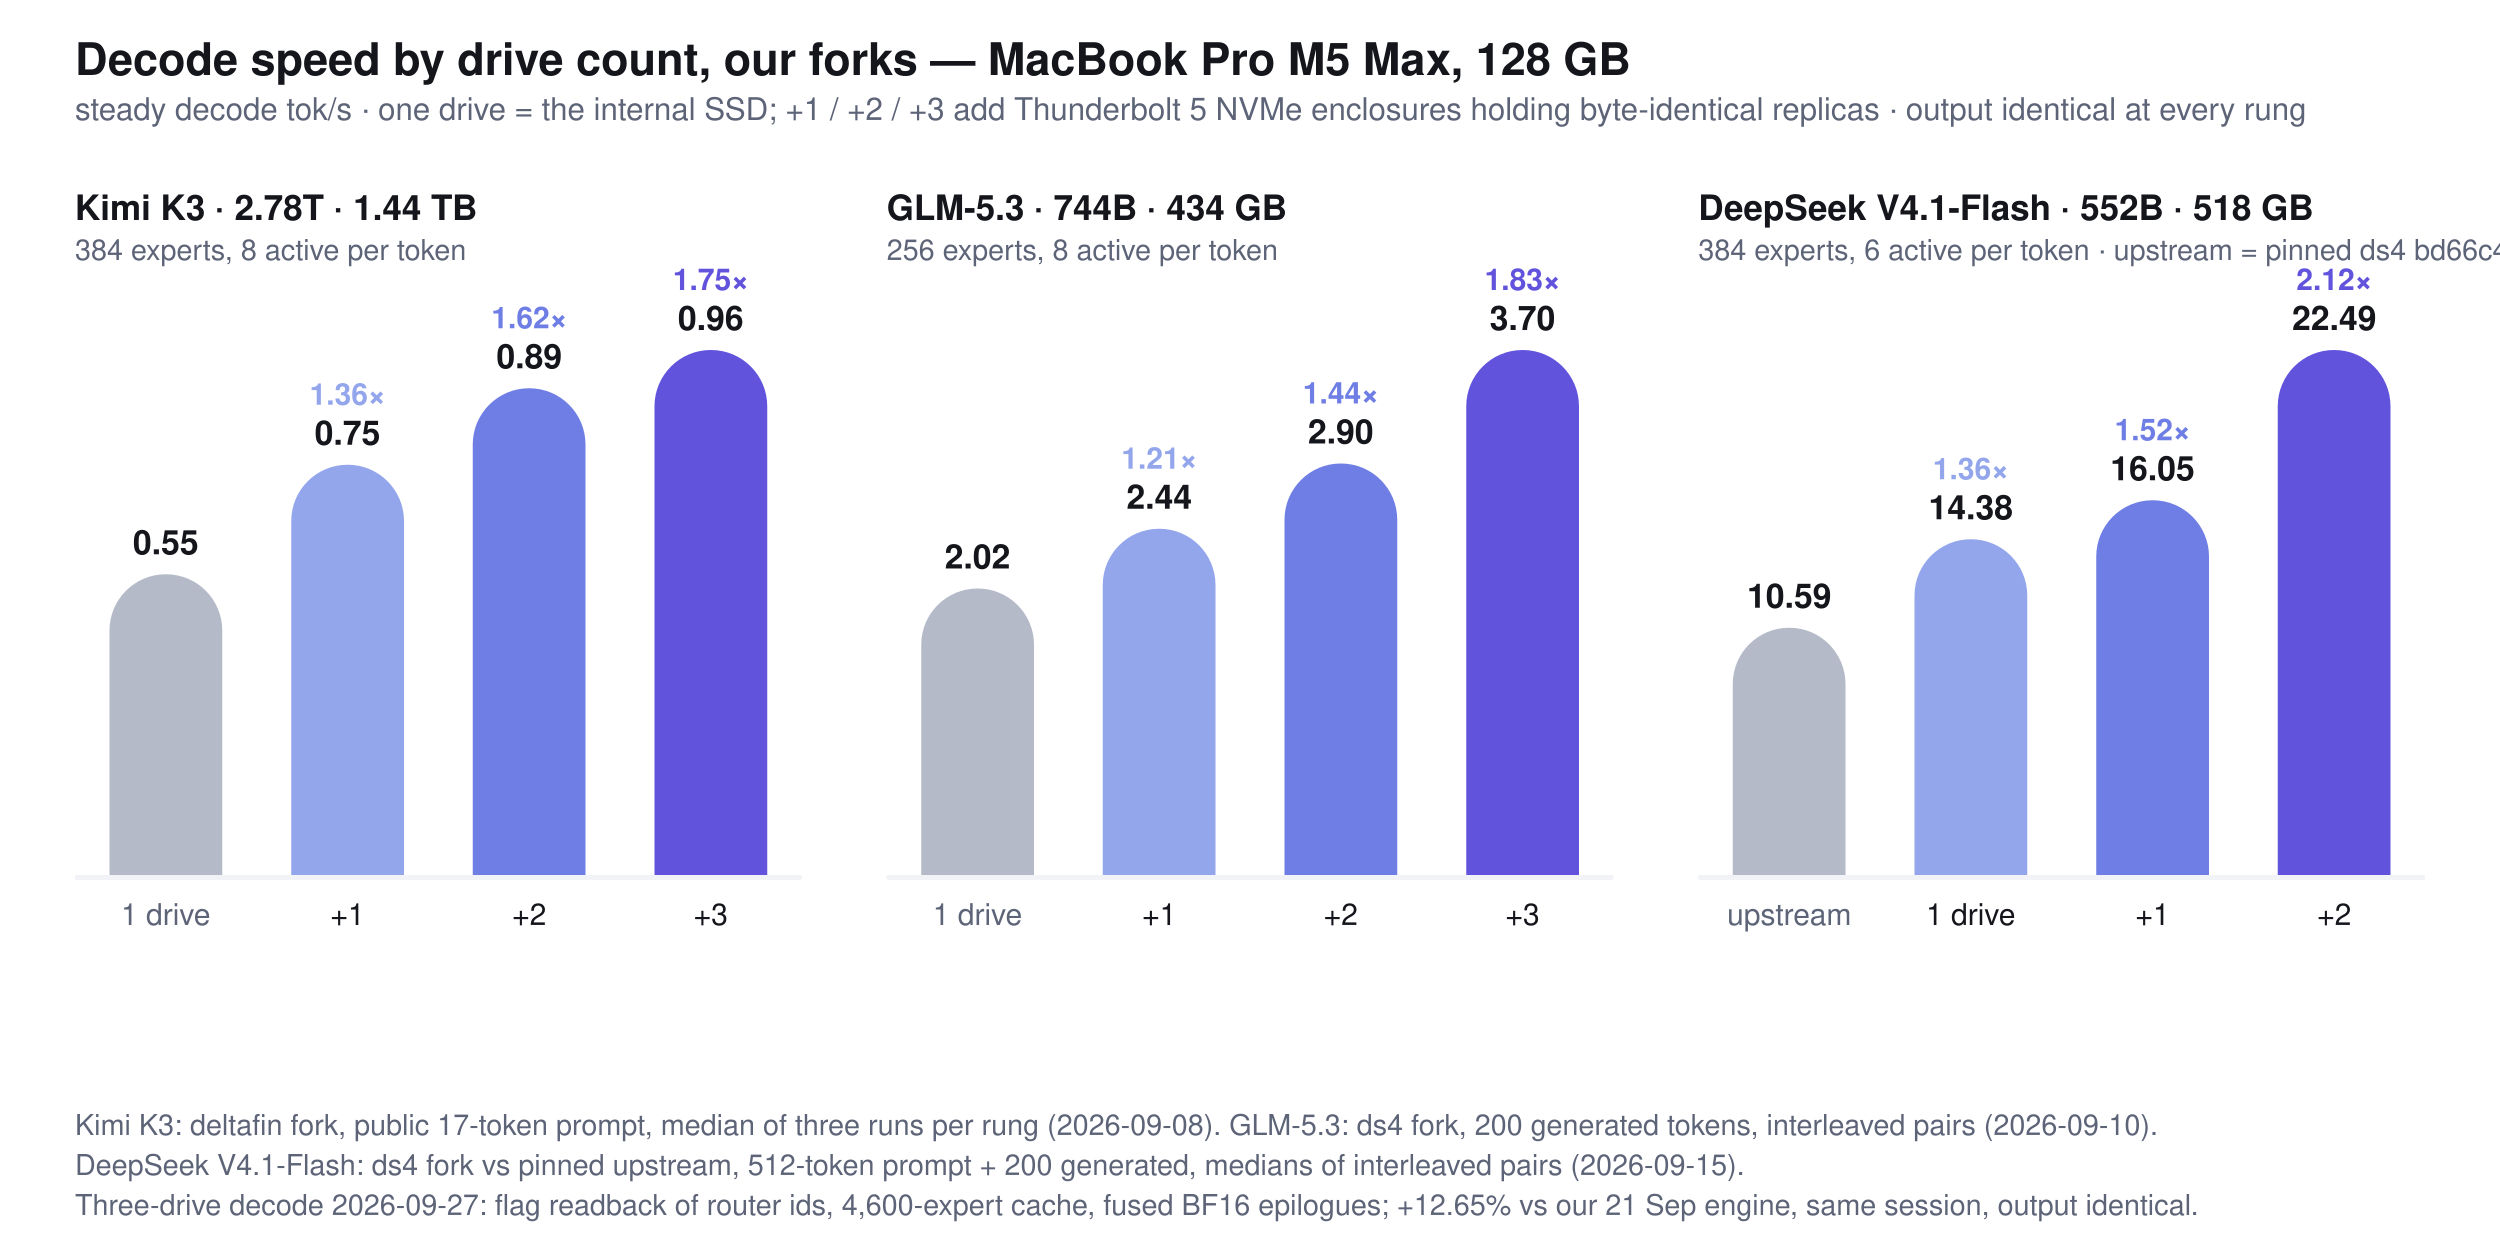
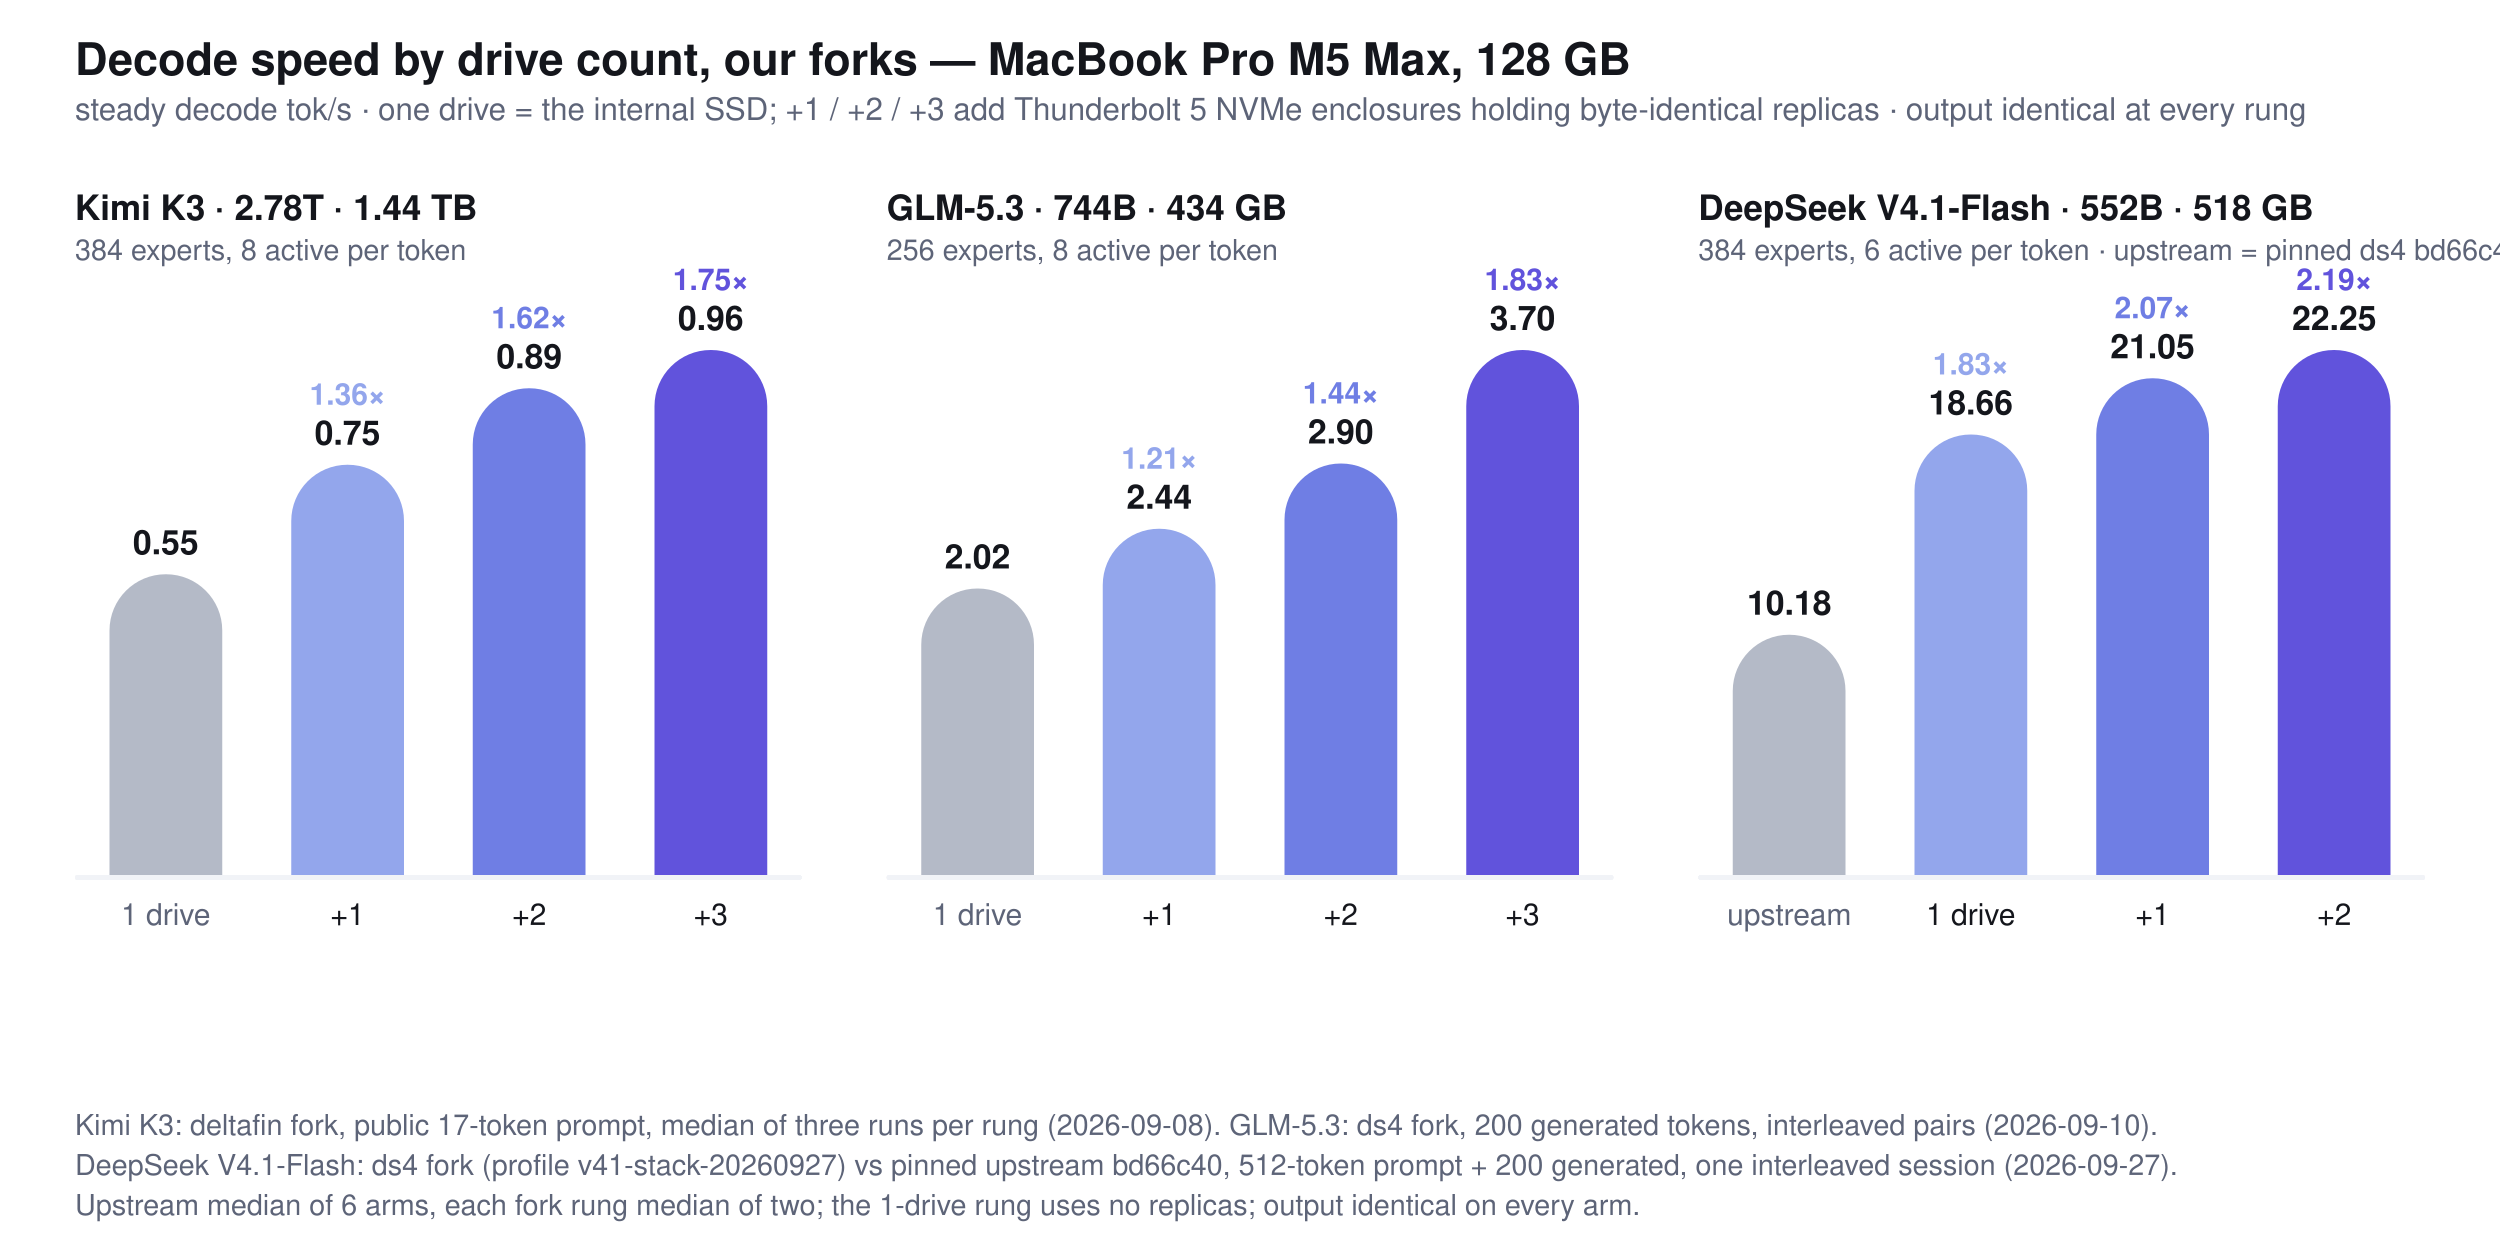
<svg xmlns="http://www.w3.org/2000/svg" viewBox="0 0 1000 498" width="1000" height="498" font-family="-apple-system,BlinkMacSystemFont,Segoe UI,Helvetica,Arial,sans-serif">
  <rect width="1000" height="498" fill="#ffffff" />
  <text x="30" y="30" font-size="18" font-weight="700" fill="#14161c">Decode speed by drive count, our forks — MacBook Pro M5 Max, 128 GB</text>
  <text x="30" y="48" font-size="12.5" fill="#5d6478">steady decode tok/s · one drive = the internal SSD; +1 / +2 / +3 add Thunderbolt 5 NVMe enclosures holding byte-identical replicas · output identical at every rung</text>
  <text x="30.0" y="88" font-size="14" font-weight="700" fill="#14161c">Kimi K3 · 2.78T · 1.44 TB</text>
  <text x="30.0" y="104" font-size="11.5" fill="#5d6478">384 experts, 8 active per token</text>
  <rect x="30.0" y="350" width="290.7" height="2" rx="1" fill="#f1f3f7" />
  <rect x="43.8" y="229.7" width="45.1" height="142.8" rx="22.5" fill="#b4bac7" />
  <rect x="42.8" y="351" width="47.1" height="24.5" fill="#ffffff" />
  <rect x="30.0" y="350" width="290.7" height="2" rx="1" fill="#f1f3f7" />
  <text x="66.3" y="221.7" font-size="13.5" font-weight="700" text-anchor="middle" fill="#14161c">0.55</text>
  <text x="66.3" y="370" font-size="12" text-anchor="middle" fill="#5d6478">1 drive</text>
  <rect x="116.5" y="185.9" width="45.1" height="186.6" rx="22.5" fill="#93a6ec" />
  <rect x="115.5" y="351" width="47.1" height="24.5" fill="#ffffff" />
  <rect x="30.0" y="350" width="290.7" height="2" rx="1" fill="#f1f3f7" />
  <text x="139.0" y="177.9" font-size="13.5" font-weight="700" text-anchor="middle" fill="#14161c">0.75</text>
  <text x="139.0" y="161.9" font-size="12" font-weight="600" text-anchor="middle" fill="#93a6ec">1.36×</text>
  <text x="139.0" y="370" font-size="12" text-anchor="middle" fill="#14161c">+1</text>
  <rect x="189.1" y="155.3" width="45.1" height="217.2" rx="22.5" fill="#6f7ee4" />
  <rect x="188.1" y="351" width="47.1" height="24.5" fill="#ffffff" />
  <rect x="30.0" y="350" width="290.7" height="2" rx="1" fill="#f1f3f7" />
  <text x="211.7" y="147.3" font-size="13.5" font-weight="700" text-anchor="middle" fill="#14161c">0.89</text>
  <text x="211.7" y="131.3" font-size="12" font-weight="600" text-anchor="middle" fill="#6f7ee4">1.62×</text>
  <text x="211.7" y="370" font-size="12" text-anchor="middle" fill="#14161c">+2</text>
  <rect x="261.8" y="140.0" width="45.1" height="232.5" rx="22.5" fill="#6153dc" />
  <rect x="260.8" y="351" width="47.1" height="24.5" fill="#ffffff" />
  <rect x="30.0" y="350" width="290.7" height="2" rx="1" fill="#f1f3f7" />
  <text x="284.3" y="132.0" font-size="13.5" font-weight="700" text-anchor="middle" fill="#14161c">0.96</text>
  <text x="284.3" y="116.0" font-size="12" font-weight="600" text-anchor="middle" fill="#6153dc">1.75×</text>
  <text x="284.3" y="370" font-size="12" text-anchor="middle" fill="#14161c">+3</text>
  <text x="354.667" y="88" font-size="14" font-weight="700" fill="#14161c">GLM-5.3 · 744B · 434 GB</text>
  <text x="354.667" y="104" font-size="11.5" fill="#5d6478">256 experts, 8 active per token</text>
  <rect x="354.667" y="350" width="290.7" height="2" rx="1" fill="#f1f3f7" />
  <rect x="368.5" y="235.4" width="45.1" height="137.2" rx="22.5" fill="#b4bac7" />
  <rect x="367.5" y="351" width="47.1" height="24.5" fill="#ffffff" />
  <rect x="354.667" y="350" width="290.7" height="2" rx="1" fill="#f1f3f7" />
  <text x="391.0" y="227.4" font-size="13.5" font-weight="700" text-anchor="middle" fill="#14161c">2.02</text>
  <text x="391.0" y="370" font-size="12" text-anchor="middle" fill="#5d6478">1 drive</text>
  <rect x="441.1" y="211.5" width="45.1" height="161.0" rx="22.5" fill="#93a6ec" />
  <rect x="440.1" y="351" width="47.1" height="24.5" fill="#ffffff" />
  <rect x="354.667" y="350" width="290.7" height="2" rx="1" fill="#f1f3f7" />
  <text x="463.7" y="203.5" font-size="13.5" font-weight="700" text-anchor="middle" fill="#14161c">2.44</text>
  <text x="463.7" y="187.5" font-size="12" font-weight="600" text-anchor="middle" fill="#93a6ec">1.21×</text>
  <text x="463.7" y="370" font-size="12" text-anchor="middle" fill="#14161c">+1</text>
  <rect x="513.8" y="185.4" width="45.1" height="187.1" rx="22.5" fill="#6f7ee4" />
  <rect x="512.8" y="351" width="47.1" height="24.5" fill="#ffffff" />
  <rect x="354.667" y="350" width="290.7" height="2" rx="1" fill="#f1f3f7" />
  <text x="536.3" y="177.4" font-size="13.5" font-weight="700" text-anchor="middle" fill="#14161c">2.90</text>
  <text x="536.3" y="161.4" font-size="12" font-weight="600" text-anchor="middle" fill="#6f7ee4">1.44×</text>
  <text x="536.3" y="370" font-size="12" text-anchor="middle" fill="#14161c">+2</text>
  <rect x="586.5" y="140.0" width="45.1" height="232.5" rx="22.5" fill="#6153dc" />
  <rect x="585.5" y="351" width="47.1" height="24.5" fill="#ffffff" />
  <rect x="354.667" y="350" width="290.7" height="2" rx="1" fill="#f1f3f7" />
  <text x="609.0" y="132.0" font-size="13.5" font-weight="700" text-anchor="middle" fill="#14161c">3.70</text>
  <text x="609.0" y="116.0" font-size="12" font-weight="600" text-anchor="middle" fill="#6153dc">1.83×</text>
  <text x="609.0" y="370" font-size="12" text-anchor="middle" fill="#14161c">+3</text>
  <text x="679.333" y="88" font-size="14" font-weight="700" fill="#14161c">DeepSeek V4.1-Flash · 552B · 518 GB</text>
  <text x="679.333" y="104" font-size="11.5" fill="#5d6478">384 experts, 6 active per token · upstream = pinned ds4 bd66c40 on the same single drive</text>
  <rect x="679.333" y="350" width="290.7" height="2" rx="1" fill="#f1f3f7" />
-   <rect x="693.1" y="251.1" width="45.1" height="121.4" rx="22.5" fill="#b4bac7" />
+   <rect x="693.1" y="253.9" width="45.1" height="118.6" rx="22.5" fill="#b4bac7" />
  <rect x="692.1" y="351" width="47.1" height="24.5" fill="#ffffff" />
  <rect x="679.333" y="350" width="290.7" height="2" rx="1" fill="#f1f3f7" />
-   <text x="715.7" y="243.1" font-size="13.5" font-weight="700" text-anchor="middle" fill="#14161c">10.59</text>
+   <text x="715.7" y="245.9" font-size="13.5" font-weight="700" text-anchor="middle" fill="#14161c">10.18</text>
  <text x="715.7" y="370" font-size="12" text-anchor="middle" fill="#5d6478">upstream</text>
-   <rect x="765.8" y="215.7" width="45.1" height="156.8" rx="22.5" fill="#93a6ec" />
+   <rect x="765.8" y="173.8" width="45.1" height="198.7" rx="22.5" fill="#93a6ec" />
  <rect x="764.8" y="351" width="47.1" height="24.5" fill="#ffffff" />
  <rect x="679.333" y="350" width="290.7" height="2" rx="1" fill="#f1f3f7" />
-   <text x="788.3" y="207.7" font-size="13.5" font-weight="700" text-anchor="middle" fill="#14161c">14.38</text>
-   <text x="788.3" y="191.7" font-size="12" font-weight="600" text-anchor="middle" fill="#93a6ec">1.36×</text>
+   <text x="788.3" y="165.8" font-size="13.5" font-weight="700" text-anchor="middle" fill="#14161c">18.66</text>
+   <text x="788.3" y="149.8" font-size="12" font-weight="600" text-anchor="middle" fill="#93a6ec">1.83×</text>
  <text x="788.3" y="370" font-size="12" text-anchor="middle" fill="#14161c">1 drive</text>
-   <rect x="838.5" y="200.1" width="45.1" height="172.4" rx="22.5" fill="#6f7ee4" />
+   <rect x="838.5" y="151.3" width="45.1" height="221.2" rx="22.5" fill="#6f7ee4" />
  <rect x="837.5" y="351" width="47.1" height="24.5" fill="#ffffff" />
  <rect x="679.333" y="350" width="290.7" height="2" rx="1" fill="#f1f3f7" />
-   <text x="861.0" y="192.1" font-size="13.5" font-weight="700" text-anchor="middle" fill="#14161c">16.05</text>
-   <text x="861.0" y="176.1" font-size="12" font-weight="600" text-anchor="middle" fill="#6f7ee4">1.52×</text>
+   <text x="861.0" y="143.3" font-size="13.5" font-weight="700" text-anchor="middle" fill="#14161c">21.05</text>
+   <text x="861.0" y="127.3" font-size="12" font-weight="600" text-anchor="middle" fill="#6f7ee4">2.07×</text>
  <text x="861.0" y="370" font-size="12" text-anchor="middle" fill="#14161c">+1</text>
  <rect x="911.1" y="140.0" width="45.1" height="232.5" rx="22.5" fill="#6153dc" />
  <rect x="910.1" y="351" width="47.1" height="24.5" fill="#ffffff" />
  <rect x="679.333" y="350" width="290.7" height="2" rx="1" fill="#f1f3f7" />
-   <text x="933.7" y="132.0" font-size="13.5" font-weight="700" text-anchor="middle" fill="#14161c">22.49</text>
-   <text x="933.7" y="116.0" font-size="12" font-weight="600" text-anchor="middle" fill="#6153dc">2.12×</text>
+   <text x="933.7" y="132.0" font-size="13.5" font-weight="700" text-anchor="middle" fill="#14161c">22.25</text>
+   <text x="933.7" y="116.0" font-size="12" font-weight="600" text-anchor="middle" fill="#6153dc">2.19×</text>
  <text x="933.7" y="370" font-size="12" text-anchor="middle" fill="#14161c">+2</text>
  <text x="30" y="454" font-size="11.5" fill="#5d6478">Kimi K3: deltafin fork, public 17-token prompt, median of three runs per rung (2026-09-08). GLM-5.3: ds4 fork, 200 generated tokens, interleaved pairs (2026-09-10).</text>
-   <text x="30" y="470" font-size="11.5" fill="#5d6478">DeepSeek V4.1-Flash: ds4 fork vs pinned upstream, 512-token prompt + 200 generated, medians of interleaved pairs (2026-09-15).</text>
-   <text x="30" y="486" font-size="11.5" fill="#5d6478">Three-drive decode 2026-09-27: flag readback of router ids, 4,600-expert cache, fused BF16 epilogues; +12.65% vs our 21 Sep engine, same session, output identical.</text>
+   <text x="30" y="470" font-size="11.5" fill="#5d6478">DeepSeek V4.1-Flash: ds4 fork (profile v41-stack-20260927) vs pinned upstream bd66c40, 512-token prompt + 200 generated, one interleaved session (2026-09-27).</text>
+   <text x="30" y="486" font-size="11.5" fill="#5d6478">Upstream median of 6 arms, each fork rung median of two; the 1-drive rung uses no replicas; output identical on every arm.</text>
</svg>
